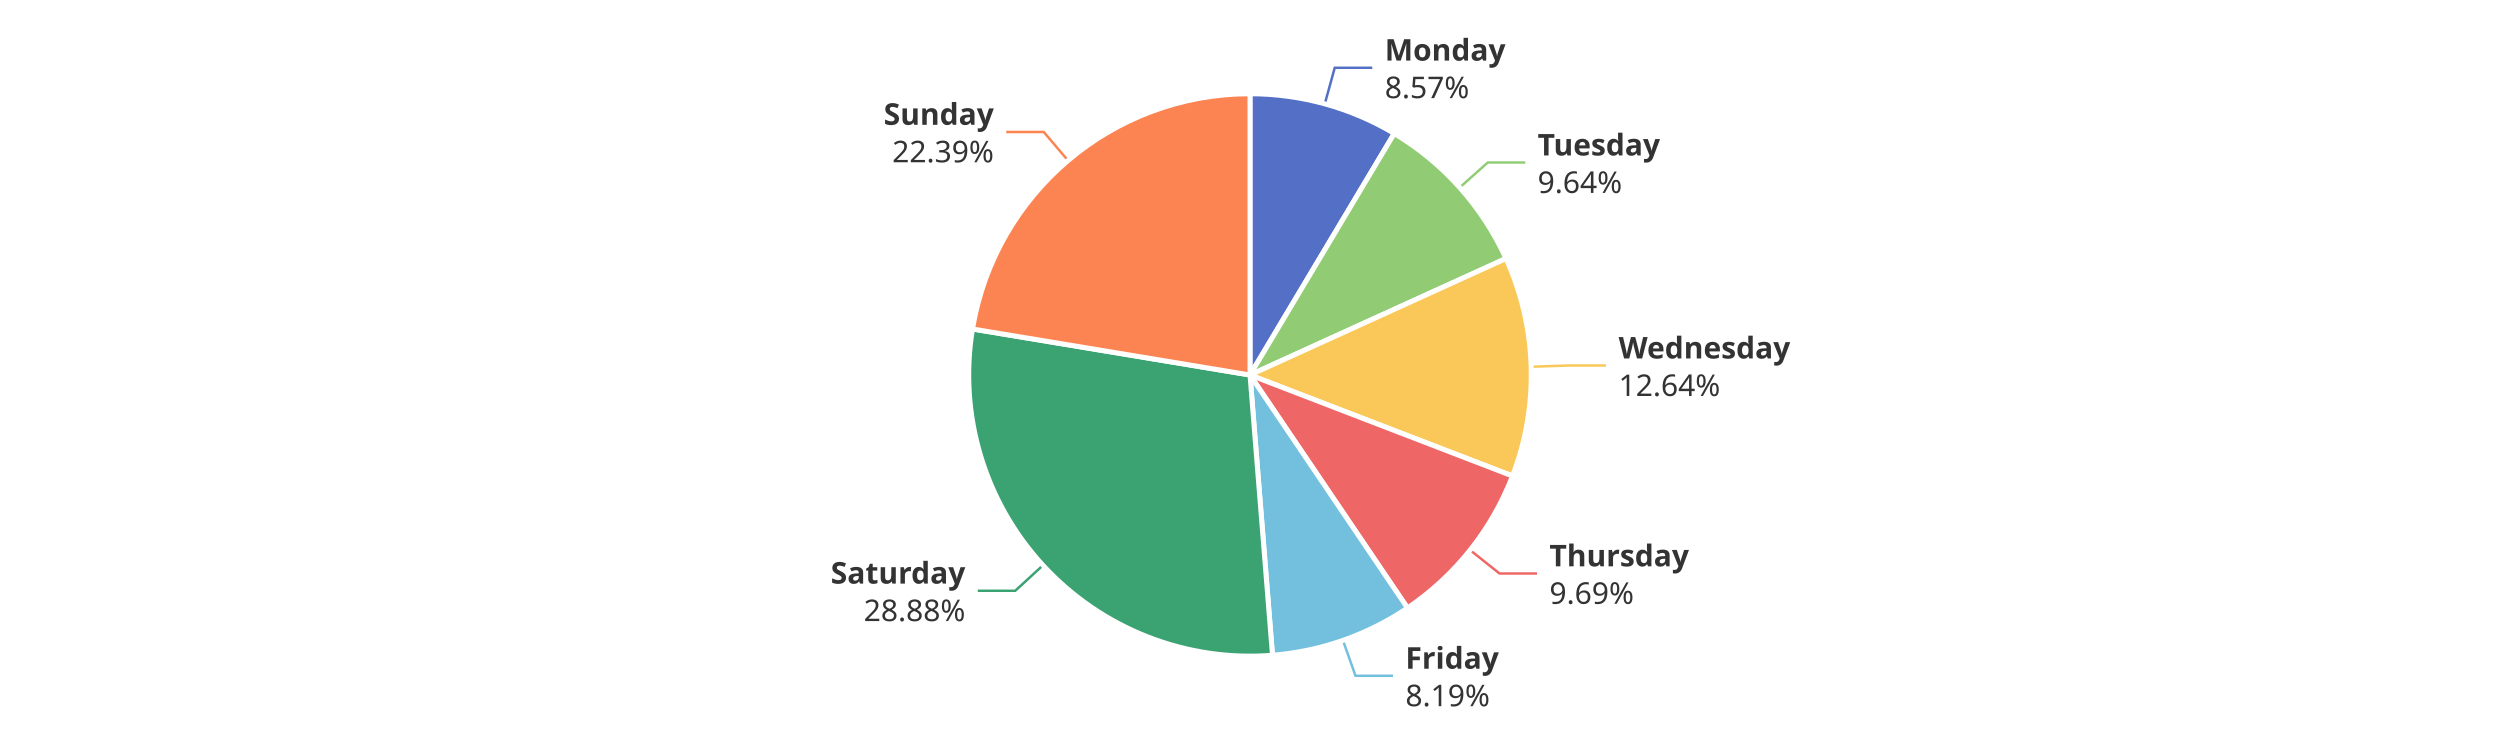
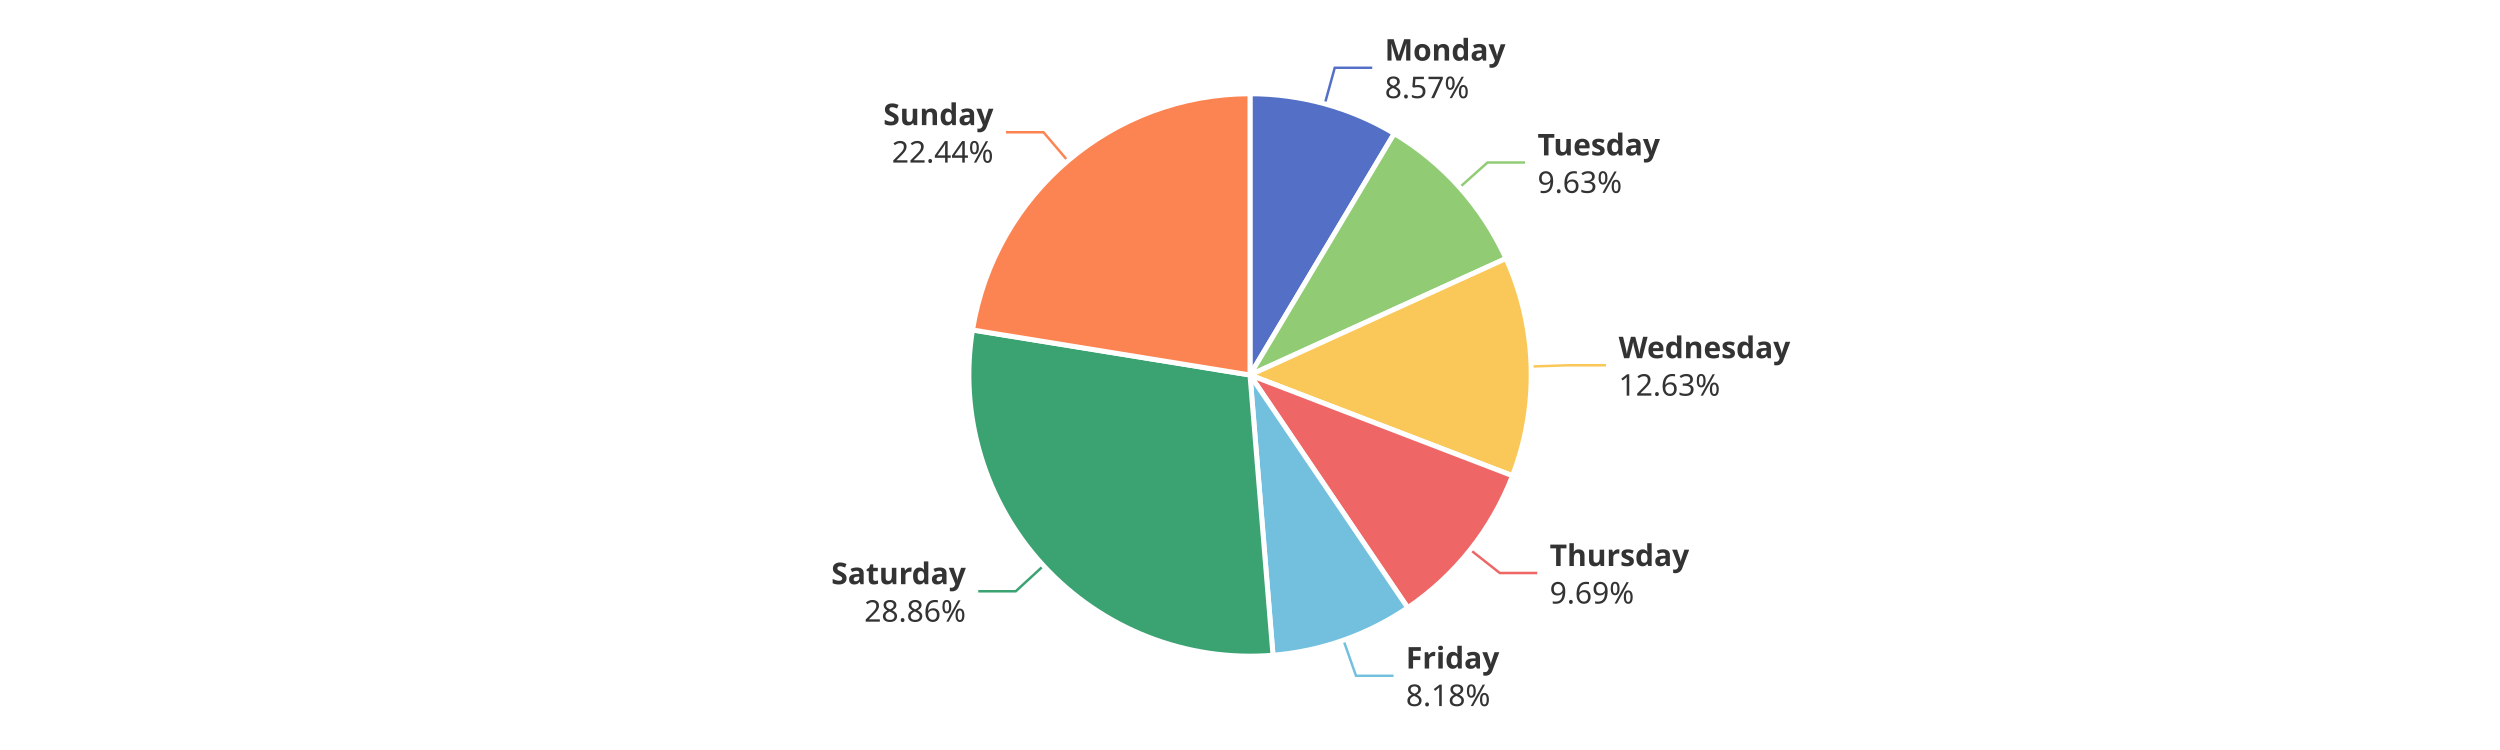
<svg xmlns="http://www.w3.org/2000/svg" width="1000" height="300" version="1.1" baseProfile="full" viewBox="0 0 1000 300">
  <rect width="1000" height="300" x="0" y="0" id="0" fill="#ffffff" />
  <polyline points="529.9 41.6 533.9 27.1 548.9 27.1" fill="none" stroke="#5470c6" />
-   <polyline points="583.9 75 595.1 65 610.1 65" fill="none" stroke="#91cc75" />
-   <polyline points="612.5 146.7 627.4 146.2 642.4 146.2" fill="none" stroke="#fac858" />
-   <polyline points="588 220 599.8 229.4 614.8 229.4" fill="none" stroke="#ee6666" />
-   <polyline points="537.2 256.2 542.2 270.3 557.2 270.3" fill="none" stroke="#73c0de" />
-   <polyline points="417.2 226.1 406.1 236.3 391.1 236.3" fill="none" stroke="#3ba272" />
-   <polyline points="427.2 64.2 417.5 52.8 402.5 52.8" fill="none" stroke="#fc8452" />
+   <polyline points="583.8 75 595 65 610 65" fill="none" stroke="#91cc75" />
+   <polyline points="612.4 146.6 627.4 146.1 642.4 146.1" fill="none" stroke="#fac858" />
+   <polyline points="588.1 219.9 599.9 229.2 614.9 229.2" fill="none" stroke="#ee6666" />
+   <polyline points="537.4 256.1 542.4 270.3 557.4 270.3" fill="none" stroke="#73c0de" />
+   <polyline points="417.4 226.3 406.3 236.5 391.3 236.5" fill="none" stroke="#3ba272" />
+   <polyline points="427.1 64.3 417.4 52.9 402.4 52.9" fill="none" stroke="#fc8452" />
  <path d="M500 37.5A112.5 112.5 0 0 1 557.7 53.4L500 150Z" fill="#5470c6" stroke="#fff" stroke-width="2" stroke-linejoin="round" />
  <path d="M557.7 53.4A112.5 112.5 0 0 1 602.4 103.4L500 150Z" fill="#91cc75" stroke="#fff" stroke-width="2" stroke-linejoin="round" />
-   <path d="M602.4 103.4A112.5 112.5 0 0 1 605 190.4L500 150Z" fill="#fac858" stroke="#fff" stroke-width="2" stroke-linejoin="round" />
-   <path d="M605 190.4A112.5 112.5 0 0 1 563 243.2L500 150Z" fill="#ee6666" stroke="#fff" stroke-width="2" stroke-linejoin="round" />
-   <path d="M563 243.2A112.5 112.5 0 0 1 509 262.1L500 150Z" fill="#73c0de" stroke="#fff" stroke-width="2" stroke-linejoin="round" />
-   <path d="M509 262.1A112.5 112.5 0 0 1 389 131.6L500 150Z" fill="#3ba272" stroke="#fff" stroke-width="2" stroke-linejoin="round" />
-   <path d="M389 131.6A112.5 112.5 0 0 1 500 37.5L500 150Z" fill="#fc8452" stroke="#fff" stroke-width="2" stroke-linejoin="round" />
+   <path d="M602.4 103.4A112.5 112.5 0 0 1 605 190.3L500 150Z" fill="#fac858" stroke="#fff" stroke-width="2" stroke-linejoin="round" />
+   <path d="M605 190.3A112.5 112.5 0 0 1 563.1 243.1L500 150Z" fill="#ee6666" stroke="#fff" stroke-width="2" stroke-linejoin="round" />
+   <path d="M563.1 243.1A112.5 112.5 0 0 1 509.2 262.1L500 150Z" fill="#73c0de" stroke="#fff" stroke-width="2" stroke-linejoin="round" />
+   <path d="M509.2 262.1A112.5 112.5 0 0 1 389 132L500 150Z" fill="#3ba272" stroke="#fff" stroke-width="2" stroke-linejoin="round" />
+   <path d="M389 132A112.5 112.5 0 0 1 500 37.5L500 150Z" fill="#fc8452" stroke="#fff" stroke-width="2" stroke-linejoin="round" />
  <path d="M0 -15l42.8 0l0 30l-42.8 0Z" transform="translate(553.9142 27.0932)" fill="none" />
  <text dominant-baseline="central" text-anchor="start" style="font-size:12px;font-family:sans-serif;font-weight:bold;" y="-7.5" transform="translate(553.9142 27.0932)" fill="#333" stroke="rgb(255,255,255)" stroke-width="2" paint-order="stroke" stroke-miterlimit="2">Monday</text>
  <text dominant-baseline="central" text-anchor="start" style="font-size:12px;font-family:sans-serif;" y="7.5" transform="translate(553.9142 27.0932)" fill="#333" stroke="rgb(255,255,255)" stroke-width="2" paint-order="stroke" stroke-miterlimit="2">8.57%</text>
-   <path d="M0 -15l46.2 0l0 30l-46.2 0Z" transform="translate(615.0541 65.0237)" fill="none" />
-   <text dominant-baseline="central" text-anchor="start" style="font-size:12px;font-family:sans-serif;font-weight:bold;" y="-7.5" transform="translate(615.0541 65.0237)" fill="#333" stroke="rgb(255,255,255)" stroke-width="2" paint-order="stroke" stroke-miterlimit="2">Tuesday</text>
-   <text dominant-baseline="central" text-anchor="start" style="font-size:12px;font-family:sans-serif;" y="7.5" transform="translate(615.0541 65.0237)" fill="#333" stroke="rgb(255,255,255)" stroke-width="2" paint-order="stroke" stroke-miterlimit="2">9.64%</text>
-   <path d="M0 -15l63.6 0l0 30l-63.6 0Z" transform="translate(647.4444 146.2353)" fill="none" />
-   <text dominant-baseline="central" text-anchor="start" style="font-size:12px;font-family:sans-serif;font-weight:bold;" y="-7.5" transform="translate(647.4444 146.2353)" fill="#333" stroke="rgb(255,255,255)" stroke-width="2" paint-order="stroke" stroke-miterlimit="2">Wednesday</text>
-   <text dominant-baseline="central" text-anchor="start" style="font-size:12px;font-family:sans-serif;" y="7.5" transform="translate(647.4444 146.2353)" fill="#333" stroke="rgb(255,255,255)" stroke-width="2" paint-order="stroke" stroke-miterlimit="2">12.64%</text>
-   <path d="M0 -15l50.2 0l0 30l-50.2 0Z" transform="translate(619.7798 229.3741)" fill="none" />
-   <text dominant-baseline="central" text-anchor="start" style="font-size:12px;font-family:sans-serif;font-weight:bold;" y="-7.5" transform="translate(619.7798 229.3741)" fill="#333" stroke="rgb(255,255,255)" stroke-width="2" paint-order="stroke" stroke-miterlimit="2">Thursday</text>
-   <text dominant-baseline="central" text-anchor="start" style="font-size:12px;font-family:sans-serif;" y="7.5" transform="translate(619.7798 229.3741)" fill="#333" stroke="rgb(255,255,255)" stroke-width="2" paint-order="stroke" stroke-miterlimit="2">9.69%</text>
-   <path d="M0 -15l34.2 0l0 30l-34.2 0Z" transform="translate(562.17 270.3243)" fill="none" />
-   <text dominant-baseline="central" text-anchor="start" style="font-size:12px;font-family:sans-serif;font-weight:bold;" y="-7.5" transform="translate(562.17 270.3243)" fill="#333" stroke="rgb(255,255,255)" stroke-width="2" paint-order="stroke" stroke-miterlimit="2">Friday</text>
-   <text dominant-baseline="central" text-anchor="start" style="font-size:12px;font-family:sans-serif;" y="7.5" transform="translate(562.17 270.3243)" fill="#333" stroke="rgb(255,255,255)" stroke-width="2" paint-order="stroke" stroke-miterlimit="2">8.19%</text>
-   <path d="M-48.2 -15l48.2 0l0 30l-48.2 0Z" transform="translate(386.1295 236.282)" fill="none" />
-   <text dominant-baseline="central" text-anchor="end" style="font-size:12px;font-family:sans-serif;font-weight:bold;" y="-7.5" transform="translate(386.1295 236.282)" fill="#333" stroke="rgb(255,255,255)" stroke-width="2" paint-order="stroke" stroke-miterlimit="2">Saturday</text>
-   <text dominant-baseline="central" text-anchor="end" style="font-size:12px;font-family:sans-serif;" y="7.5" transform="translate(386.1295 236.282)" fill="#333" stroke="rgb(255,255,255)" stroke-width="2" paint-order="stroke" stroke-miterlimit="2">28.88%</text>
-   <path d="M-40.9 -15l40.9 0l0 30l-40.9 0Z" transform="translate(397.5309 52.7627)" fill="none" />
-   <text dominant-baseline="central" text-anchor="end" style="font-size:12px;font-family:sans-serif;font-weight:bold;" y="-7.5" transform="translate(397.5309 52.7627)" fill="#333" stroke="rgb(255,255,255)" stroke-width="2" paint-order="stroke" stroke-miterlimit="2">Sunday</text>
-   <text dominant-baseline="central" text-anchor="end" style="font-size:12px;font-family:sans-serif;" y="7.5" transform="translate(397.5309 52.7627)" fill="#333" stroke="rgb(255,255,255)" stroke-width="2" paint-order="stroke" stroke-miterlimit="2">22.39%</text>
+   <path d="M0 -15l46.2 0l0 30l-46.2 0Z" transform="translate(615.0274 64.9939)" fill="none" />
+   <text dominant-baseline="central" text-anchor="start" style="font-size:12px;font-family:sans-serif;font-weight:bold;" y="-7.5" transform="translate(615.0274 64.9939)" fill="#333" stroke="rgb(255,255,255)" stroke-width="2" paint-order="stroke" stroke-miterlimit="2">Tuesday</text>
+   <text dominant-baseline="central" text-anchor="start" style="font-size:12px;font-family:sans-serif;" y="7.5" transform="translate(615.0274 64.9939)" fill="#333" stroke="rgb(255,255,255)" stroke-width="2" paint-order="stroke" stroke-miterlimit="2">9.63%</text>
+   <path d="M0 -15l63.6 0l0 30l-63.6 0Z" transform="translate(647.4408 146.1152)" fill="none" />
+   <text dominant-baseline="central" text-anchor="start" style="font-size:12px;font-family:sans-serif;font-weight:bold;" y="-7.5" transform="translate(647.4408 146.1152)" fill="#333" stroke="rgb(255,255,255)" stroke-width="2" paint-order="stroke" stroke-miterlimit="2">Wednesday</text>
+   <text dominant-baseline="central" text-anchor="start" style="font-size:12px;font-family:sans-serif;" y="7.5" transform="translate(647.4408 146.1152)" fill="#333" stroke="rgb(255,255,255)" stroke-width="2" paint-order="stroke" stroke-miterlimit="2">12.63%</text>
+   <path d="M0 -15l50.2 0l0 30l-50.2 0Z" transform="translate(619.8794 229.2486)" fill="none" />
+   <text dominant-baseline="central" text-anchor="start" style="font-size:12px;font-family:sans-serif;font-weight:bold;" y="-7.5" transform="translate(619.8794 229.2486)" fill="#333" stroke="rgb(255,255,255)" stroke-width="2" paint-order="stroke" stroke-miterlimit="2">Thursday</text>
+   <text dominant-baseline="central" text-anchor="start" style="font-size:12px;font-family:sans-serif;" y="7.5" transform="translate(619.8794 229.2486)" fill="#333" stroke="rgb(255,255,255)" stroke-width="2" paint-order="stroke" stroke-miterlimit="2">9.69%</text>
+   <path d="M0 -15l34.2 0l0 30l-34.2 0Z" transform="translate(562.3589 270.2579)" fill="none" />
+   <text dominant-baseline="central" text-anchor="start" style="font-size:12px;font-family:sans-serif;font-weight:bold;" y="-7.5" transform="translate(562.3589 270.2579)" fill="#333" stroke="rgb(255,255,255)" stroke-width="2" paint-order="stroke" stroke-miterlimit="2">Friday</text>
+   <text dominant-baseline="central" text-anchor="start" style="font-size:12px;font-family:sans-serif;" y="7.5" transform="translate(562.3589 270.2579)" fill="#333" stroke="rgb(255,255,255)" stroke-width="2" paint-order="stroke" stroke-miterlimit="2">8.18%</text>
+   <path d="M-48.2 -15l48.2 0l0 30l-48.2 0Z" transform="translate(386.3467 236.5177)" fill="none" />
+   <text dominant-baseline="central" text-anchor="end" style="font-size:12px;font-family:sans-serif;font-weight:bold;" y="-7.5" transform="translate(386.3467 236.5177)" fill="#333" stroke="rgb(255,255,255)" stroke-width="2" paint-order="stroke" stroke-miterlimit="2">Saturday</text>
+   <text dominant-baseline="central" text-anchor="end" style="font-size:12px;font-family:sans-serif;" y="7.5" transform="translate(386.3467 236.5177)" fill="#333" stroke="rgb(255,255,255)" stroke-width="2" paint-order="stroke" stroke-miterlimit="2">28.86%</text>
+   <path d="M-40.9 -15l40.9 0l0 30l-40.9 0Z" transform="translate(397.3783 52.8923)" fill="none" />
+   <text dominant-baseline="central" text-anchor="end" style="font-size:12px;font-family:sans-serif;font-weight:bold;" y="-7.5" transform="translate(397.3783 52.8923)" fill="#333" stroke="rgb(255,255,255)" stroke-width="2" paint-order="stroke" stroke-miterlimit="2">Sunday</text>
+   <text dominant-baseline="central" text-anchor="end" style="font-size:12px;font-family:sans-serif;" y="7.5" transform="translate(397.3783 52.8923)" fill="#333" stroke="rgb(255,255,255)" stroke-width="2" paint-order="stroke" stroke-miterlimit="2">22.44%</text>
</svg>
